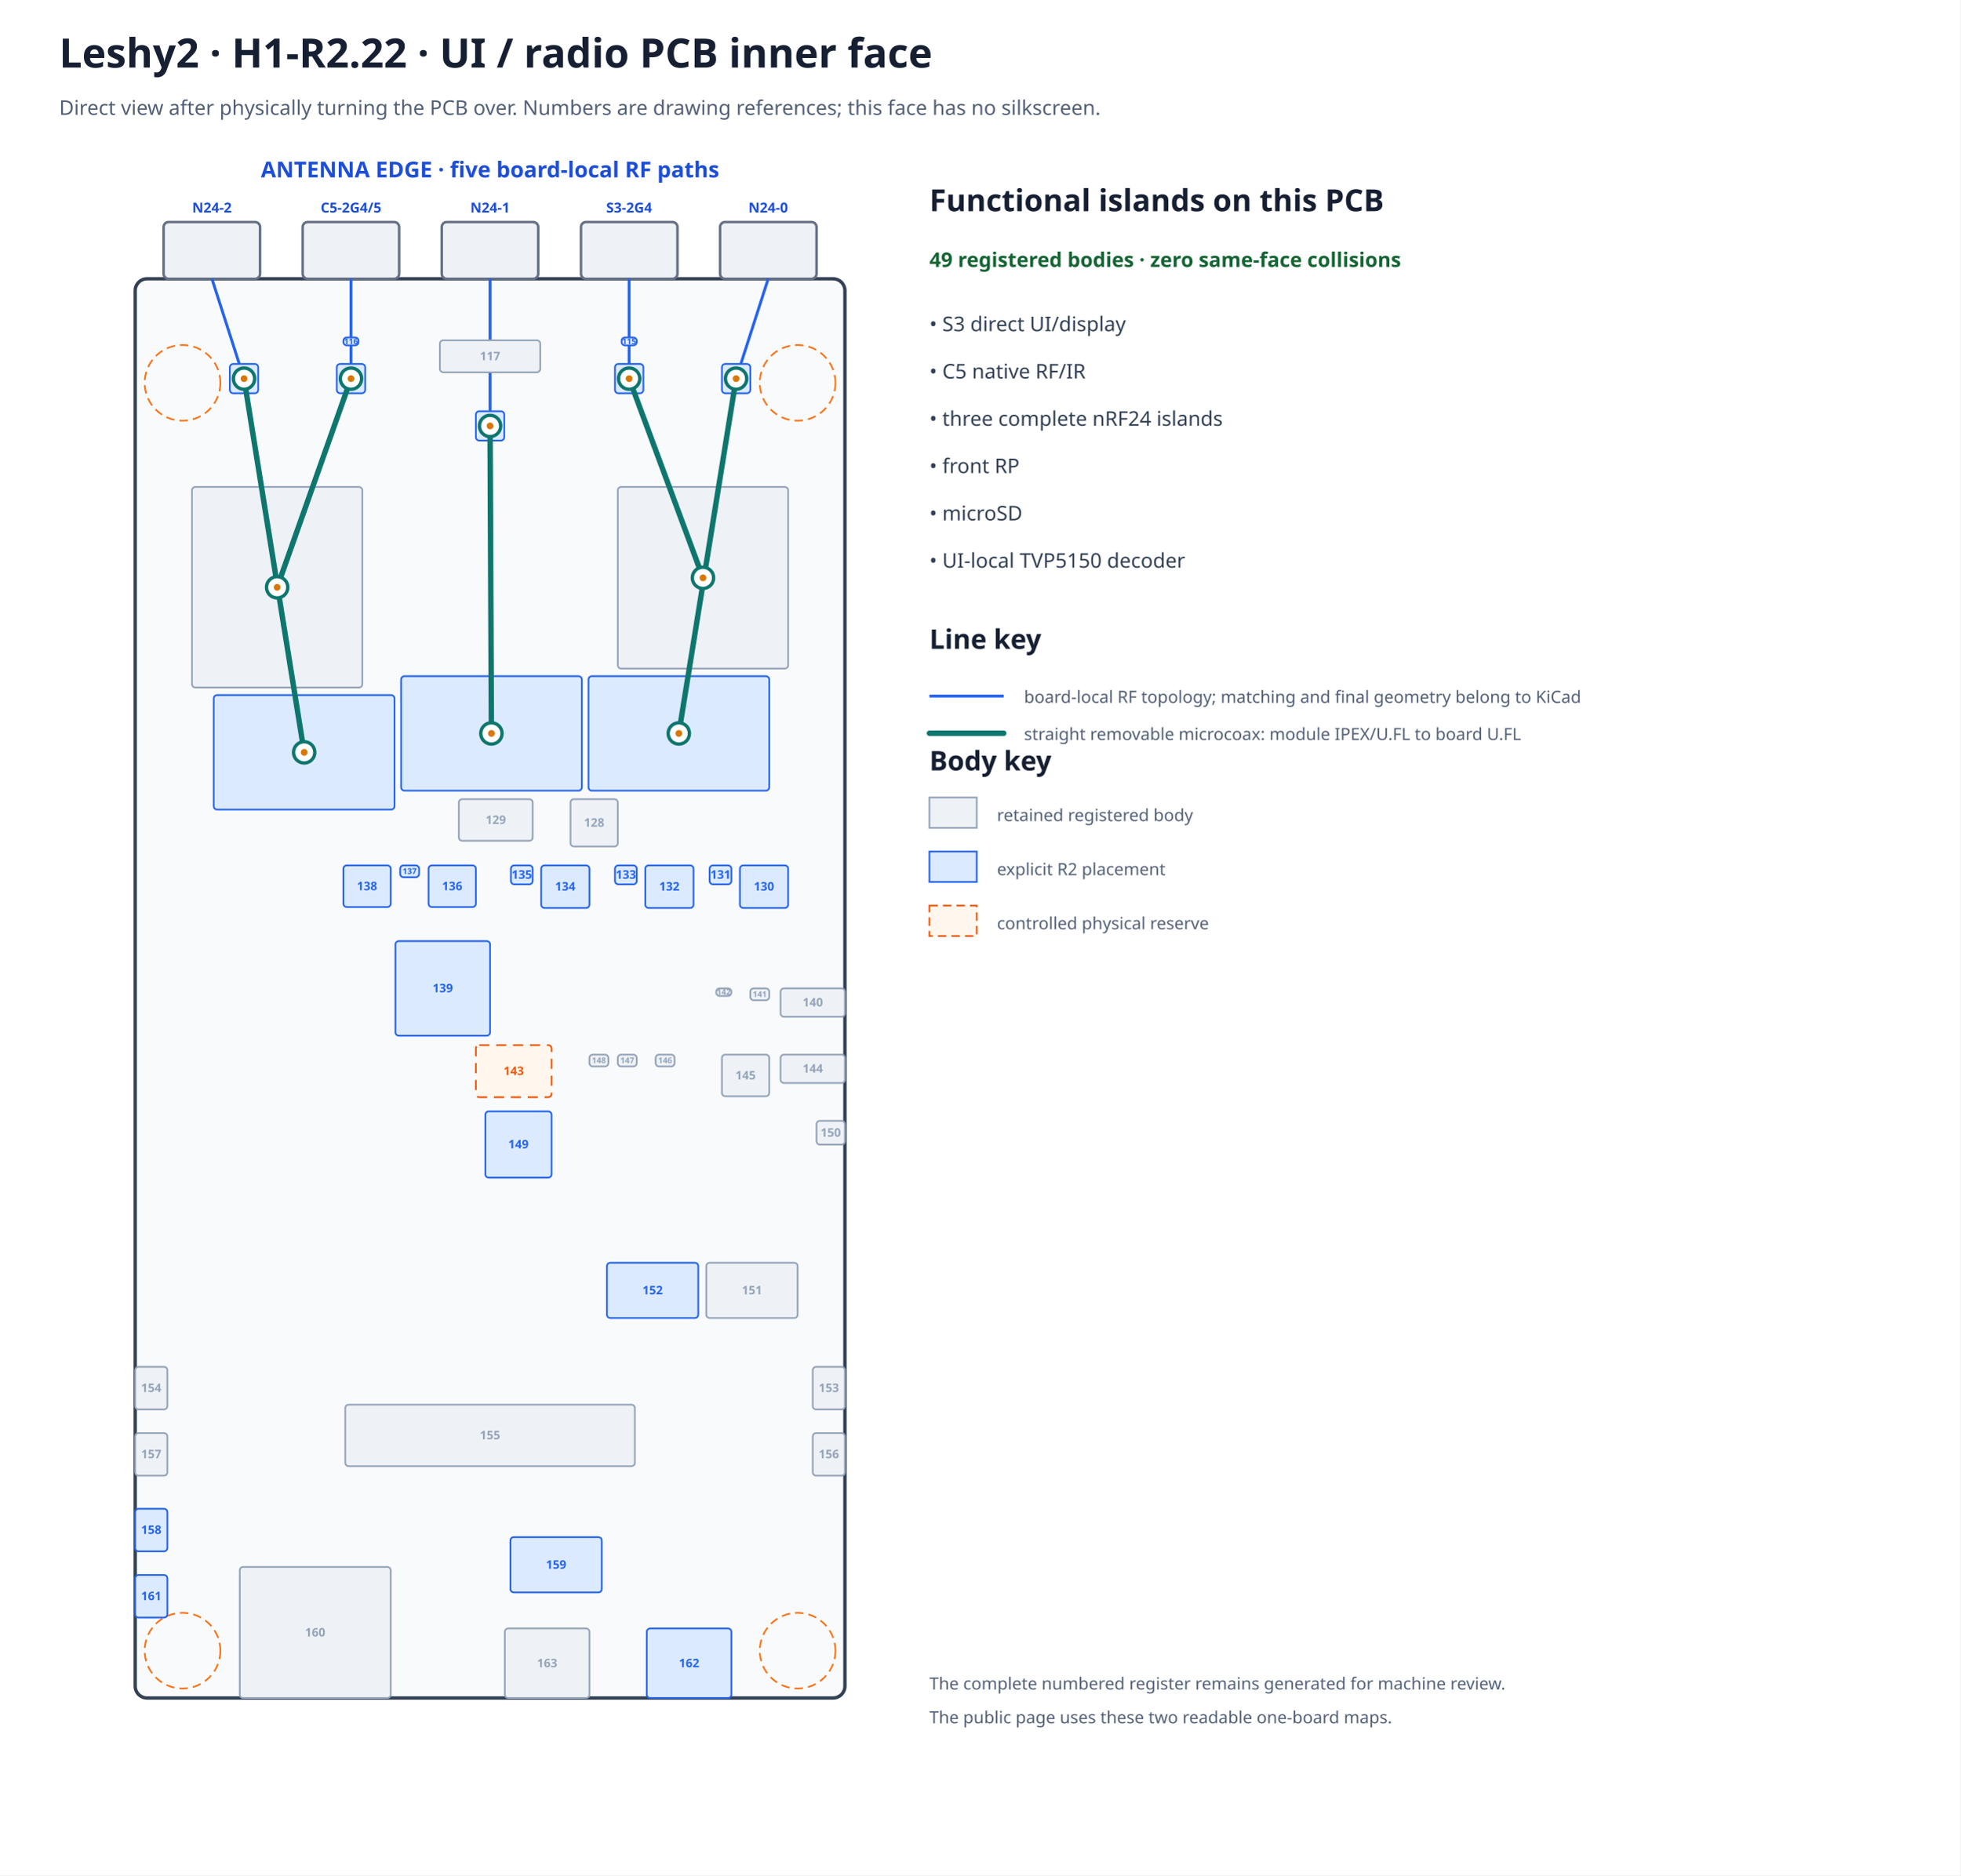
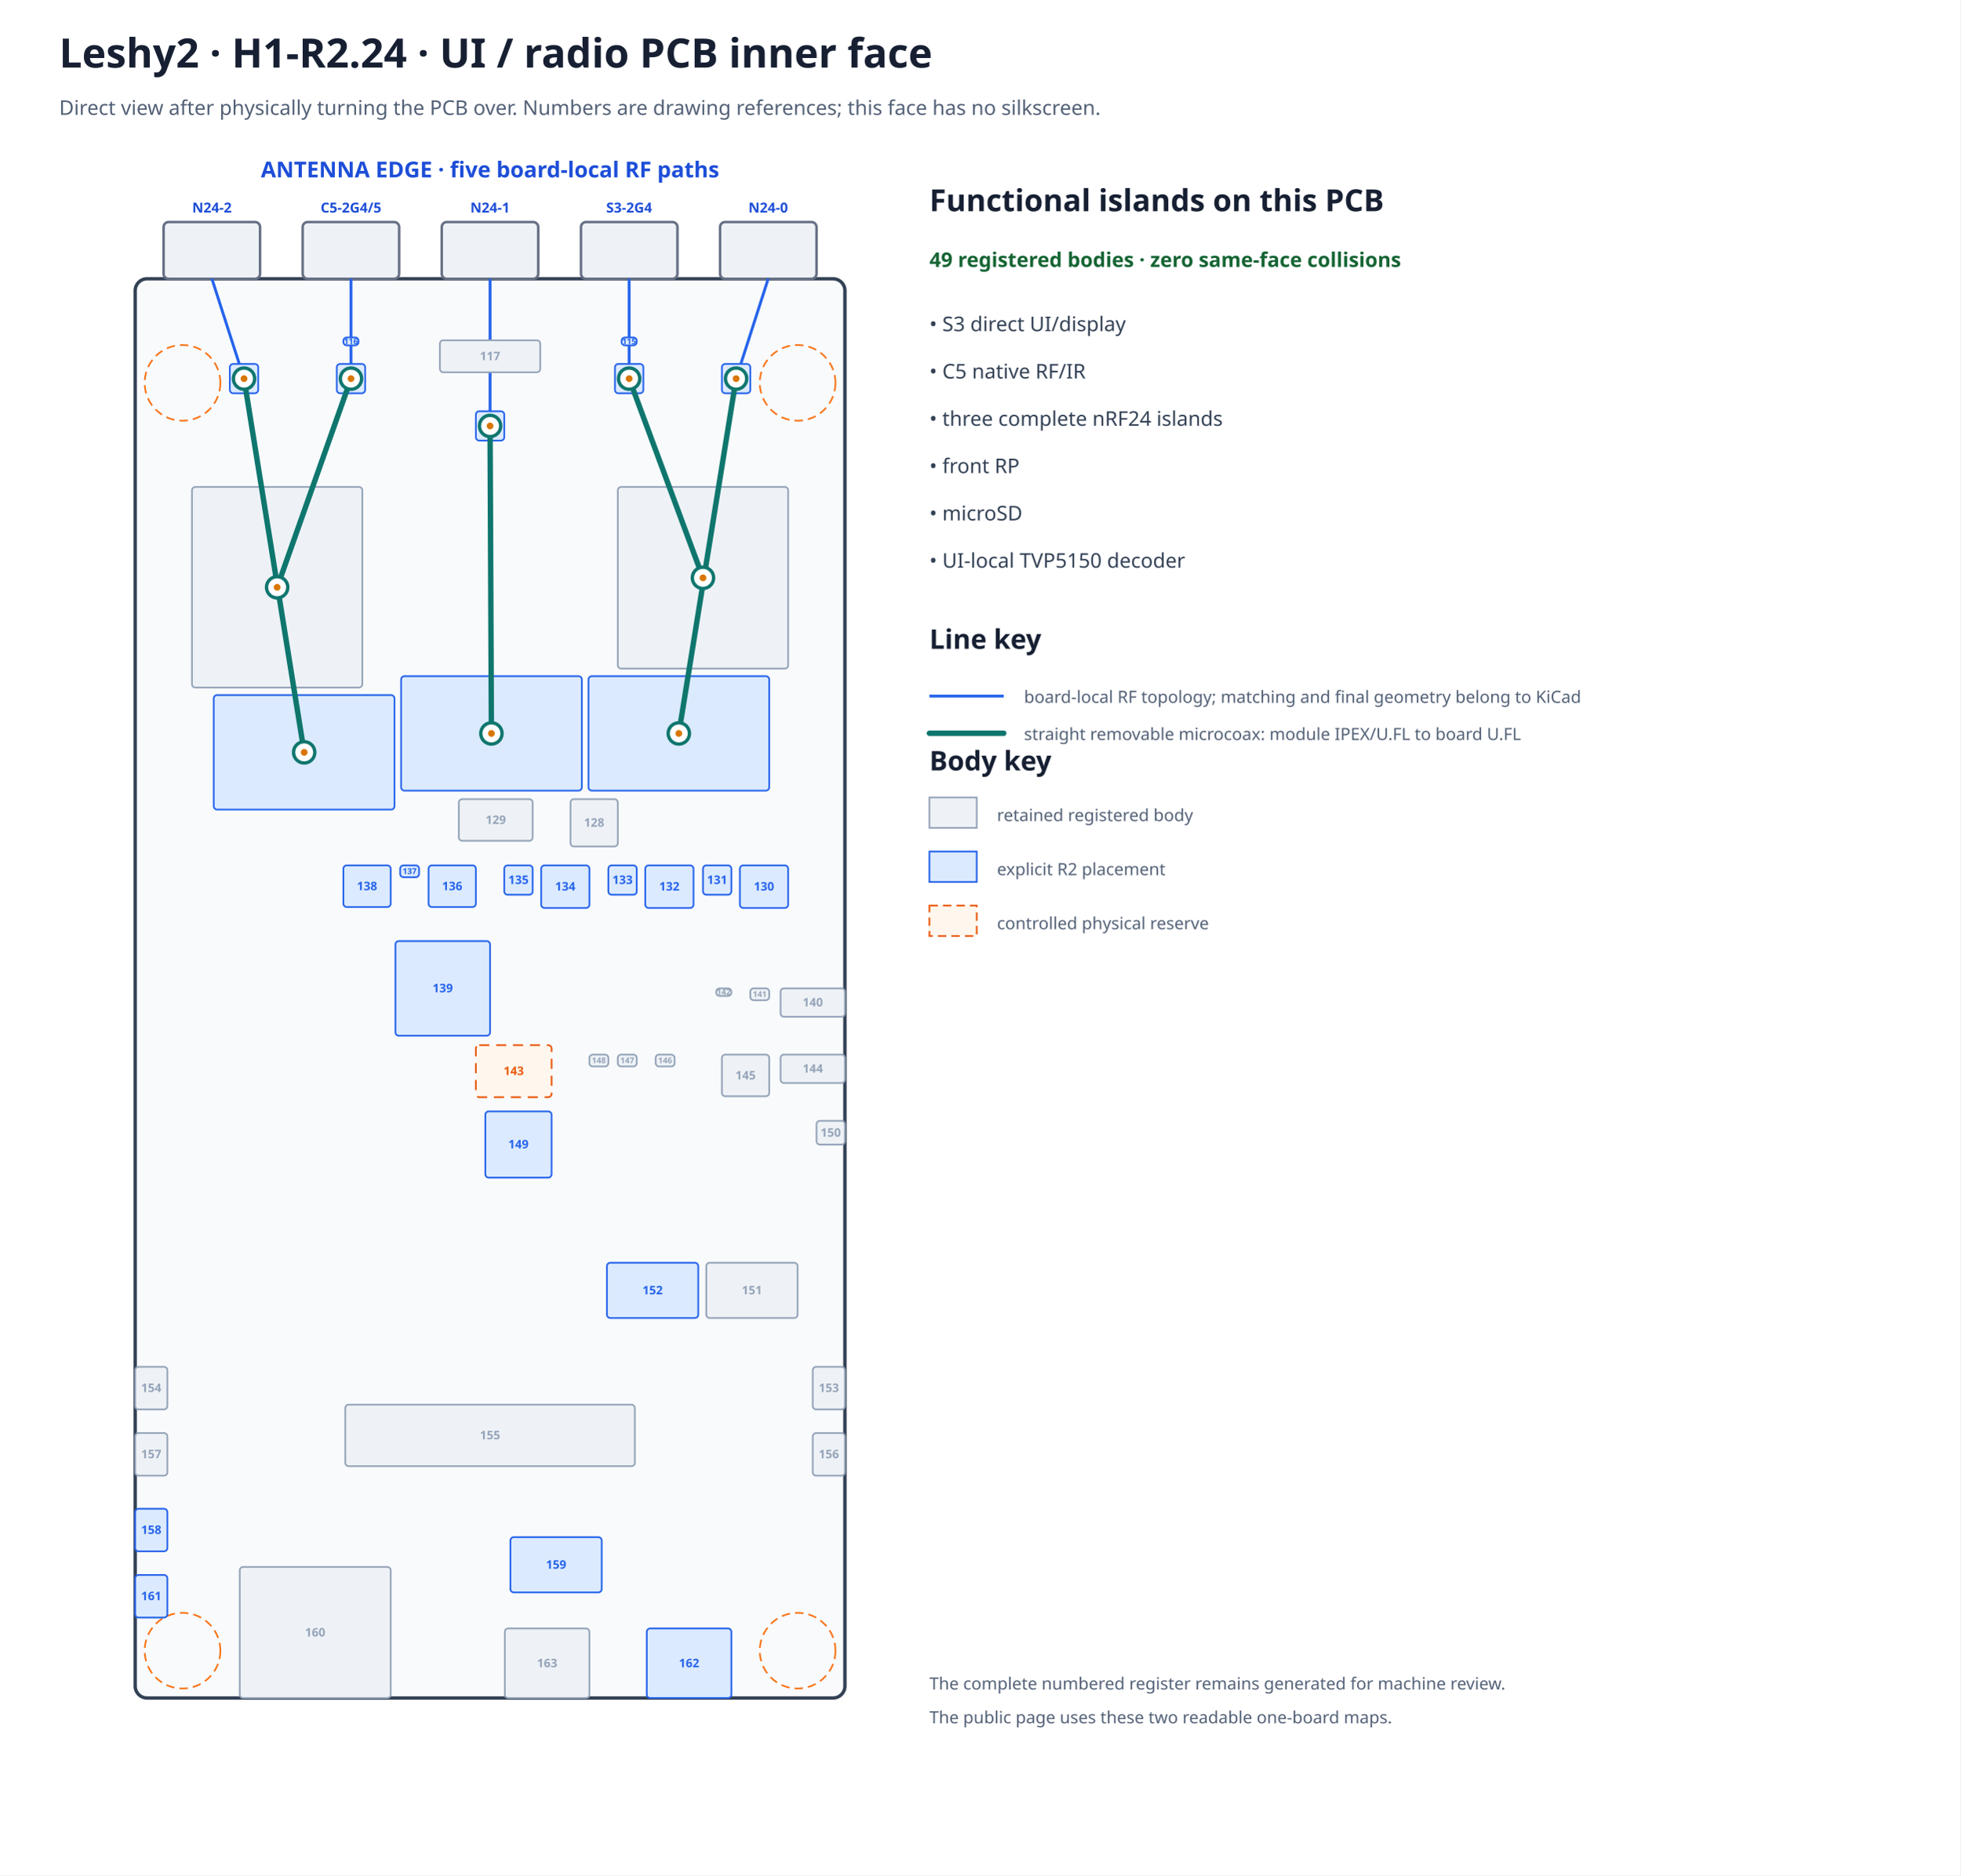
- <svg xmlns="http://www.w3.org/2000/svg" width="1160" height="1110" viewBox="0 0 1160 1110" data-marker="H1-R2.22" data-frame="ui-inner" data-inner-silkscreen="none">
+ <svg xmlns="http://www.w3.org/2000/svg" width="1160" height="1110" viewBox="0 0 1160 1110" data-marker="H1-R2.24" data-frame="ui-inner" data-inner-silkscreen="none">
  <rect width="100%" height="100%" fill="#ffffff" />
-   <text x="35.0" y="40.0" font-family="sans-serif" font-size="24" font-weight="bold" text-anchor="start" fill="#172033">Leshy2 · H1-R2.22 · UI / radio PCB inner face</text>
+   <text x="35.0" y="40.0" font-family="sans-serif" font-size="24" font-weight="bold" text-anchor="start" fill="#172033">Leshy2 · H1-R2.24 · UI / radio PCB inner face</text>
  <text x="35.0" y="68.0" font-family="sans-serif" font-size="12" font-weight="normal" text-anchor="start" fill="#526076">Direct view after physically turning the PCB over. Numbers are drawing references; this face has no silkscreen.</text>
  <text x="290.0" y="105.0" font-family="sans-serif" font-size="13" font-weight="bold" text-anchor="middle" fill="#1d4ed8">ANTENNA EDGE · five board-local RF paths</text>
  <rect x="80.0" y="165.0" width="420.0" height="840.0" rx="7" fill="#f8fafc" stroke="#334155" stroke-width="2" />
  <rect x="426.1" y="131.4" width="57.1" height="33.6" rx="3" fill="#eef2f6" stroke="#667085" stroke-width="1.5" />
  <text x="454.6" y="125.8" font-family="sans-serif" font-size="8.2" font-weight="bold" text-anchor="middle" fill="#1d4ed8">N24-0</text>
  <rect x="343.8" y="131.4" width="57.1" height="33.6" rx="3" fill="#eef2f6" stroke="#667085" stroke-width="1.5" />
  <text x="372.3" y="125.8" font-family="sans-serif" font-size="8.2" font-weight="bold" text-anchor="middle" fill="#1d4ed8">S3-2G4</text>
  <rect x="261.4" y="131.4" width="57.1" height="33.6" rx="3" fill="#eef2f6" stroke="#667085" stroke-width="1.5" />
  <text x="290.0" y="125.8" font-family="sans-serif" font-size="8.2" font-weight="bold" text-anchor="middle" fill="#1d4ed8">N24-1</text>
  <rect x="179.1" y="131.4" width="57.1" height="33.6" rx="3" fill="#eef2f6" stroke="#667085" stroke-width="1.5" />
  <text x="207.7" y="125.8" font-family="sans-serif" font-size="8.2" font-weight="bold" text-anchor="middle" fill="#1d4ed8">C5-2G4/5</text>
  <rect x="96.8" y="131.4" width="57.1" height="33.6" rx="3" fill="#eef2f6" stroke="#667085" stroke-width="1.5" />
  <text x="125.4" y="125.8" font-family="sans-serif" font-size="8.2" font-weight="bold" text-anchor="middle" fill="#1d4ed8">N24-2</text>
  <circle cx="472.0" cy="226.6" r="22.4" fill="none" stroke="#f97316" stroke-dasharray="5 3" />
  <circle cx="108.0" cy="226.6" r="22.4" fill="none" stroke="#f97316" stroke-dasharray="5 3" />
  <circle cx="472.0" cy="977.0" r="22.4" fill="none" stroke="#f97316" stroke-dasharray="5 3" />
  <circle cx="108.0" cy="977.0" r="22.4" fill="none" stroke="#f97316" stroke-dasharray="5 3" />
  <g id="antenna-pcb-topology" data-topology-source="r2" data-route-state="pre-ecad-topology-only">
    <polyline points="435.6,224.1 454.6,165.0" fill="none" stroke="#2563eb" stroke-width="1.7" data-path="N24-0" data-branch="main" data-medium="controlled-50-ohm-pcb" />
    <polyline points="372.3,224.1 372.3,202.1 372.3,165.0" fill="none" stroke="#2563eb" stroke-width="1.7" data-path="S3-2G4" data-branch="main" data-medium="controlled-50-ohm-pcb" />
    <polyline points="290.0,252.1 290.0,165.0" fill="none" stroke="#2563eb" stroke-width="1.7" data-path="N24-1" data-branch="main" data-medium="controlled-50-ohm-pcb" />
    <polyline points="207.7,224.1 207.7,202.1 207.7,165.0" fill="none" stroke="#2563eb" stroke-width="1.7" data-path="C5-2G4/5" data-branch="main" data-medium="controlled-50-ohm-pcb" />
    <polyline points="144.4,224.1 125.4,165.0" fill="none" stroke="#2563eb" stroke-width="1.7" data-path="N24-2" data-branch="main" data-medium="controlled-50-ohm-pcb" />
  </g>
  <rect x="367.84" y="199.72" width="8.96" height="4.70" rx="2" fill="#dbeafe" stroke="#2563eb" stroke-width="1" data-instance="s3_rf_coupler_r2" data-mpn="CP0603Q5425ENTR" />
  <text x="372.3" y="203.7" font-family="sans-serif" font-size="4.8" font-weight="bold" text-anchor="middle" fill="#2563eb">115</text>
  <rect x="203.20" y="199.72" width="8.96" height="4.70" rx="2" fill="#dbeafe" stroke="#2563eb" stroke-width="1" data-instance="c5_rf_coupler_r2" data-mpn="CP0603Q5425ENTR" />
  <text x="207.7" y="203.7" font-family="sans-serif" font-size="4.8" font-weight="bold" text-anchor="middle" fill="#2563eb">116</text>
  <rect x="260.32" y="201.40" width="59.36" height="18.93" rx="2" fill="#eef2f6" stroke="#94a3b8" stroke-width="1" data-instance="display_connector" data-mpn="Hirose DF40C(2.0)-40DS-0.4V(58)" />
  <text x="290.0" y="213.2" font-family="sans-serif" font-size="7.0" font-weight="bold" text-anchor="middle" fill="#94a3b8">117</text>
  <rect x="427.20" y="215.40" width="16.80" height="17.36" rx="2" fill="#dbeafe" stroke="#2563eb" stroke-width="1" data-instance="nrf0_rf_board_connector_r2" data-mpn="U.FL-R-SMT-1(10)" />
  <text x="435.6" y="226.4" font-family="sans-serif" font-size="7.0" font-weight="bold" text-anchor="middle" fill="#2563eb">118</text>
  <rect x="363.92" y="215.40" width="16.80" height="17.36" rx="2" fill="#dbeafe" stroke="#2563eb" stroke-width="1" data-instance="s3_rf_board_connector_r2" data-mpn="U.FL-R-SMT-1(10)" />
  <text x="372.3" y="226.4" font-family="sans-serif" font-size="7.0" font-weight="bold" text-anchor="middle" fill="#2563eb">119</text>
  <rect x="199.28" y="215.40" width="16.80" height="17.36" rx="2" fill="#dbeafe" stroke="#2563eb" stroke-width="1" data-instance="c5_rf_board_connector_r2" data-mpn="U.FL-R-SMT-1(10)" />
  <text x="207.7" y="226.4" font-family="sans-serif" font-size="7.0" font-weight="bold" text-anchor="middle" fill="#2563eb">120</text>
  <rect x="136.00" y="215.40" width="16.80" height="17.36" rx="2" fill="#dbeafe" stroke="#2563eb" stroke-width="1" data-instance="nrf2_rf_board_connector_r2" data-mpn="U.FL-R-SMT-1(10)" />
  <text x="144.4" y="226.4" font-family="sans-serif" font-size="7.0" font-weight="bold" text-anchor="middle" fill="#2563eb">121</text>
  <rect x="281.60" y="243.40" width="16.80" height="17.36" rx="2" fill="#dbeafe" stroke="#2563eb" stroke-width="1" data-instance="nrf1_rf_board_connector_r2" data-mpn="U.FL-R-SMT-1(10)" />
  <text x="290.0" y="254.4" font-family="sans-serif" font-size="7.0" font-weight="bold" text-anchor="middle" fill="#2563eb">122</text>
  <rect x="365.60" y="288.20" width="100.80" height="107.52" rx="2" fill="#eef2f6" stroke="#94a3b8" stroke-width="1" data-instance="s3" data-mpn="ESP32-S3-WROOM-1U-N16R8" />
  <text x="416.0" y="344.3" font-family="sans-serif" font-size="7.0" font-weight="bold" text-anchor="middle" fill="#94a3b8">123</text>
  <rect x="113.60" y="288.20" width="100.80" height="118.72" rx="2" fill="#eef2f6" stroke="#94a3b8" stroke-width="1" data-instance="c5" data-mpn="ESP32-C5-WROOM-1U-N8R8" />
  <text x="164.0" y="349.9" font-family="sans-serif" font-size="7.0" font-weight="bold" text-anchor="middle" fill="#94a3b8">124</text>
  <rect x="348.24" y="400.20" width="106.96" height="67.76" rx="2" fill="#dbeafe" stroke="#2563eb" stroke-width="1" data-instance="nrf0_r2" data-mpn="E01-ML01IPX" />
  <text x="401.7" y="436.4" font-family="sans-serif" font-size="7.0" font-weight="bold" text-anchor="middle" fill="#2563eb">125</text>
  <rect x="237.36" y="400.20" width="106.96" height="67.76" rx="2" fill="#dbeafe" stroke="#2563eb" stroke-width="1" data-instance="nrf1_r2" data-mpn="E01-ML01IPX" />
  <text x="290.8" y="436.4" font-family="sans-serif" font-size="7.0" font-weight="bold" text-anchor="middle" fill="#2563eb">126</text>
  <rect x="126.48" y="411.40" width="106.96" height="67.76" rx="2" fill="#dbeafe" stroke="#2563eb" stroke-width="1" data-instance="nrf2_r2" data-mpn="E01-ML01IPX" />
  <text x="180.0" y="447.6" font-family="sans-serif" font-size="7.0" font-weight="bold" text-anchor="middle" fill="#2563eb">127</text>
  <rect x="337.60" y="473.00" width="28.00" height="28.00" rx="2" fill="#eef2f6" stroke="#94a3b8" stroke-width="1" data-instance="slow_io" data-mpn="TCA6424ARGJR" />
  <text x="351.6" y="489.3" font-family="sans-serif" font-size="7.0" font-weight="bold" text-anchor="middle" fill="#94a3b8">128</text>
  <rect x="271.52" y="473.00" width="43.68" height="24.64" rx="2" fill="#eef2f6" stroke="#94a3b8" stroke-width="1" data-instance="ui_matrix_io" data-mpn="TCA9539PWR" />
  <text x="293.4" y="487.7" font-family="sans-serif" font-size="7.0" font-weight="bold" text-anchor="middle" fill="#94a3b8">129</text>
  <rect x="437.84" y="512.20" width="28.56" height="25.20" rx="2" fill="#dbeafe" stroke="#2563eb" stroke-width="1" data-instance="nrf0_host_buffer_r2" data-mpn="74LVC126APW,118" />
  <text x="452.1" y="527.1" font-family="sans-serif" font-size="7.0" font-weight="bold" text-anchor="middle" fill="#2563eb">130</text>
-   <rect x="419.92" y="512.20" width="12.88" height="11.20" rx="2" fill="#dbeafe" stroke="#2563eb" stroke-width="1" data-instance="nrf0_return_buffer_r2" data-mpn="74LVC2G126DC,125" />
-   <text x="426.4" y="520.1" font-family="sans-serif" font-size="7.0" font-weight="bold" text-anchor="middle" fill="#2563eb">131</text>
+   <rect x="416.00" y="512.20" width="16.80" height="17.36" rx="2" fill="#dbeafe" stroke="#2563eb" stroke-width="1" data-instance="nrf0_return_buffer_r2" data-mpn="74LVC2G126DP,125" />
+   <text x="424.4" y="523.2" font-family="sans-serif" font-size="7.0" font-weight="bold" text-anchor="middle" fill="#2563eb">131</text>
  <rect x="381.84" y="512.20" width="28.56" height="25.20" rx="2" fill="#dbeafe" stroke="#2563eb" stroke-width="1" data-instance="nrf1_host_buffer_r2" data-mpn="74LVC126APW,118" />
  <text x="396.1" y="527.1" font-family="sans-serif" font-size="7.0" font-weight="bold" text-anchor="middle" fill="#2563eb">132</text>
-   <rect x="363.92" y="512.20" width="12.88" height="11.20" rx="2" fill="#dbeafe" stroke="#2563eb" stroke-width="1" data-instance="nrf1_return_buffer_r2" data-mpn="74LVC2G126DC,125" />
-   <text x="370.4" y="520.1" font-family="sans-serif" font-size="7.0" font-weight="bold" text-anchor="middle" fill="#2563eb">133</text>
+   <rect x="360.00" y="512.20" width="16.80" height="17.36" rx="2" fill="#dbeafe" stroke="#2563eb" stroke-width="1" data-instance="nrf1_return_buffer_r2" data-mpn="74LVC2G126DP,125" />
+   <text x="368.4" y="523.2" font-family="sans-serif" font-size="7.0" font-weight="bold" text-anchor="middle" fill="#2563eb">133</text>
  <rect x="320.24" y="512.20" width="28.56" height="25.20" rx="2" fill="#dbeafe" stroke="#2563eb" stroke-width="1" data-instance="nrf2_host_buffer_r2" data-mpn="74LVC126APW,118" />
  <text x="334.5" y="527.1" font-family="sans-serif" font-size="7.0" font-weight="bold" text-anchor="middle" fill="#2563eb">134</text>
-   <rect x="302.32" y="512.20" width="12.88" height="11.20" rx="2" fill="#dbeafe" stroke="#2563eb" stroke-width="1" data-instance="nrf2_return_buffer_r2" data-mpn="74LVC2G126DC,125" />
-   <text x="308.8" y="520.1" font-family="sans-serif" font-size="7.0" font-weight="bold" text-anchor="middle" fill="#2563eb">135</text>
+   <rect x="298.40" y="512.20" width="16.80" height="17.36" rx="2" fill="#dbeafe" stroke="#2563eb" stroke-width="1" data-instance="nrf2_return_buffer_r2" data-mpn="74LVC2G126DP,125" />
+   <text x="306.8" y="523.2" font-family="sans-serif" font-size="7.0" font-weight="bold" text-anchor="middle" fill="#2563eb">135</text>
  <rect x="253.60" y="512.20" width="28.00" height="24.64" rx="2" fill="#dbeafe" stroke="#2563eb" stroke-width="1" data-instance="safe_gate_a_r2" data-mpn="SN74LVC08APWR" />
  <text x="267.6" y="526.9" font-family="sans-serif" font-size="7.0" font-weight="bold" text-anchor="middle" fill="#2563eb">136</text>
  <rect x="236.80" y="512.20" width="11.20" height="7.00" rx="2" fill="#dbeafe" stroke="#2563eb" stroke-width="1" data-instance="nrf_backup_gate_r2" data-mpn="SN74LVC1G08DCKR" />
  <text x="242.4" y="517.3" font-family="sans-serif" font-size="4.8" font-weight="bold" text-anchor="middle" fill="#2563eb">137</text>
  <rect x="203.20" y="512.20" width="28.00" height="24.64" rx="2" fill="#dbeafe" stroke="#2563eb" stroke-width="1" data-instance="nrf_evidence_cmp_r2" data-mpn="TLV1824PWR" />
  <text x="217.2" y="526.9" font-family="sans-serif" font-size="7.0" font-weight="bold" text-anchor="middle" fill="#2563eb">138</text>
  <rect x="234.00" y="557.00" width="56.00" height="56.00" rx="2" fill="#dbeafe" stroke="#2563eb" stroke-width="1" data-instance="hub_rp" data-mpn="SC1512-A4" />
  <text x="262.0" y="587.3" font-family="sans-serif" font-size="7.0" font-weight="bold" text-anchor="middle" fill="#2563eb">139</text>
  <rect x="461.92" y="585.00" width="38.08" height="16.80" rx="2" fill="#eef2f6" stroke="#94a3b8" stroke-width="1" data-instance="ir_demod" data-mpn="Vishay TSOP75238TT" />
  <text x="481.0" y="595.7" font-family="sans-serif" font-size="7.0" font-weight="bold" text-anchor="middle" fill="#94a3b8">140</text>
  <rect x="444.00" y="585.00" width="11.20" height="7.00" rx="2" fill="#eef2f6" stroke="#94a3b8" stroke-width="1" data-instance="ir_safe_gate" data-mpn="SN74LVC1G08DCKR" />
  <text x="449.6" y="590.1" font-family="sans-serif" font-size="4.8" font-weight="bold" text-anchor="middle" fill="#94a3b8">141</text>
  <rect x="423.84" y="585.00" width="8.96" height="4.48" rx="2" fill="#eef2f6" stroke="#94a3b8" stroke-width="1" data-instance="ui_zone_ntc" data-mpn="TDK B57332V5103F360" />
  <text x="428.3" y="588.8" font-family="sans-serif" font-size="4.8" font-weight="bold" text-anchor="middle" fill="#94a3b8">142</text>
  <rect x="281.60" y="618.60" width="44.80" height="30.80" rx="2" fill="#fff7ed" stroke="#ea580c" stroke-width="1" stroke-dasharray="6 4" data-instance="fpv_power_reserve" data-mpn="PHYSICAL RESERVE" />
  <text x="304.0" y="636.3" font-family="sans-serif" font-size="7.0" font-weight="bold" text-anchor="middle" fill="#ea580c">143</text>
  <rect x="461.92" y="624.20" width="38.08" height="16.80" rx="2" fill="#eef2f6" stroke="#94a3b8" stroke-width="1" data-instance="ir_carrier" data-mpn="Vishay TSMP95000TT" />
  <text x="481.0" y="634.9" font-family="sans-serif" font-size="7.0" font-weight="bold" text-anchor="middle" fill="#94a3b8">144</text>
  <rect x="427.20" y="624.20" width="28.00" height="24.64" rx="2" fill="#eef2f6" stroke="#94a3b8" stroke-width="1" data-instance="evidence_cmp_a" data-mpn="TLV1824PWR" />
  <text x="441.2" y="638.9" font-family="sans-serif" font-size="7.0" font-weight="bold" text-anchor="middle" fill="#94a3b8">145</text>
  <rect x="388.00" y="624.20" width="11.20" height="7.00" rx="2" fill="#eef2f6" stroke="#94a3b8" stroke-width="1" data-instance="safe_reset_sink_a" data-mpn="Diodes Incorporated 2N7002DW-7-F" />
  <text x="393.6" y="629.3" font-family="sans-serif" font-size="4.8" font-weight="bold" text-anchor="middle" fill="#94a3b8">146</text>
  <rect x="365.60" y="624.20" width="11.20" height="7.00" rx="2" fill="#eef2f6" stroke="#94a3b8" stroke-width="1" data-instance="safe_c5_reset_buffer" data-mpn="Texas Instruments SN74LVC1G06DCKR" />
  <text x="371.2" y="629.3" font-family="sans-serif" font-size="4.8" font-weight="bold" text-anchor="middle" fill="#94a3b8">147</text>
  <rect x="348.80" y="624.20" width="11.20" height="7.00" rx="2" fill="#eef2f6" stroke="#94a3b8" stroke-width="1" data-instance="safe_c5_fault_reset_buffer" data-mpn="SN74LVC1G07DCKR" />
  <text x="354.4" y="629.3" font-family="sans-serif" font-size="4.8" font-weight="bold" text-anchor="middle" fill="#94a3b8">148</text>
  <rect x="287.20" y="657.80" width="39.20" height="39.20" rx="2" fill="#dbeafe" stroke="#2563eb" stroke-width="1" data-instance="fpv_decoder" data-mpn="TVP5150AM1PBS" />
  <text x="306.8" y="679.7" font-family="sans-serif" font-size="7.0" font-weight="bold" text-anchor="middle" fill="#2563eb">149</text>
  <rect x="483.20" y="663.40" width="16.80" height="14.06" rx="2" fill="#eef2f6" stroke="#94a3b8" stroke-width="1" data-instance="ir_emitter" data-mpn="Vishay VSMY14940" />
  <text x="491.6" y="672.8" font-family="sans-serif" font-size="7.0" font-weight="bold" text-anchor="middle" fill="#94a3b8">150</text>
  <rect x="417.96" y="747.40" width="54.04" height="32.70" rx="2" fill="#eef2f6" stroke="#94a3b8" stroke-width="1" data-instance="s3_dbg_header" data-mpn="Samtec FTSH-105-01-L-DV-K-P-TR" />
  <text x="445.0" y="766.1" font-family="sans-serif" font-size="7.0" font-weight="bold" text-anchor="middle" fill="#94a3b8">151</text>
  <rect x="359.16" y="747.40" width="54.04" height="32.70" rx="2" fill="#dbeafe" stroke="#2563eb" stroke-width="1" data-instance="c5_dbg_header_r2" data-mpn="FTSH-105-01-L-DV-K-P-TR" />
  <text x="386.2" y="766.1" font-family="sans-serif" font-size="7.0" font-weight="bold" text-anchor="middle" fill="#2563eb">152</text>
  <rect x="480.96" y="809.00" width="19.04" height="25.20" rx="2" fill="#eef2f6" stroke="#94a3b8" stroke-width="1" data-instance="s3_reset_button" data-mpn="Alps Alpine SKRTLAE010" />
  <text x="490.5" y="823.9" font-family="sans-serif" font-size="7.0" font-weight="bold" text-anchor="middle" fill="#94a3b8">153</text>
  <rect x="80.00" y="809.00" width="19.04" height="25.20" rx="2" fill="#eef2f6" stroke="#94a3b8" stroke-width="1" data-instance="c5_reset_button" data-mpn="Alps Alpine SKRTLAE010" />
  <text x="89.5" y="823.9" font-family="sans-serif" font-size="7.0" font-weight="bold" text-anchor="middle" fill="#94a3b8">154</text>
  <rect x="204.32" y="831.40" width="171.36" height="36.40" rx="2" fill="#eef2f6" stroke="#94a3b8" stroke-width="1" data-instance="m1_ui_plug" data-mpn="Hirose FX8C-80P-SV1(92)" />
  <text x="290.0" y="851.9" font-family="sans-serif" font-size="7.0" font-weight="bold" text-anchor="middle" fill="#94a3b8">155</text>
  <rect x="480.96" y="848.20" width="19.04" height="25.20" rx="2" fill="#eef2f6" stroke="#94a3b8" stroke-width="1" data-instance="s3_boot_button" data-mpn="Alps Alpine SKRTLAE010" />
  <text x="490.5" y="863.1" font-family="sans-serif" font-size="7.0" font-weight="bold" text-anchor="middle" fill="#94a3b8">156</text>
  <rect x="80.00" y="848.20" width="19.04" height="25.20" rx="2" fill="#eef2f6" stroke="#94a3b8" stroke-width="1" data-instance="c5_boot_button" data-mpn="Alps Alpine SKRTLAE010" />
  <text x="89.5" y="863.1" font-family="sans-serif" font-size="7.0" font-weight="bold" text-anchor="middle" fill="#94a3b8">157</text>
  <rect x="80.00" y="893.00" width="19.04" height="25.20" rx="2" fill="#dbeafe" stroke="#2563eb" stroke-width="1" data-instance="hub_reset_button" data-mpn="SKRTLAE010" />
  <text x="89.5" y="907.9" font-family="sans-serif" font-size="7.0" font-weight="bold" text-anchor="middle" fill="#2563eb">158</text>
  <rect x="302.04" y="909.80" width="54.04" height="32.70" rx="2" fill="#dbeafe" stroke="#2563eb" stroke-width="1" data-instance="hub_dbg_header" data-mpn="FTSH-105-01-L-DV-K-P-TR" />
  <text x="329.1" y="928.5" font-family="sans-serif" font-size="7.0" font-weight="bold" text-anchor="middle" fill="#2563eb">159</text>
  <rect x="141.88" y="927.44" width="89.32" height="77.56" rx="2" fill="#eef2f6" stroke="#94a3b8" stroke-width="1" data-instance="sd" data-mpn="Hirose DM3AT-SF-PEJM5" />
  <text x="186.5" y="968.6" font-family="sans-serif" font-size="7.0" font-weight="bold" text-anchor="middle" fill="#94a3b8">160</text>
  <rect x="80.00" y="932.20" width="19.04" height="25.20" rx="2" fill="#dbeafe" stroke="#2563eb" stroke-width="1" data-instance="hub_boot_button" data-mpn="SKRTLAE010" />
  <text x="89.5" y="947.1" font-family="sans-serif" font-size="7.0" font-weight="bold" text-anchor="middle" fill="#2563eb">161</text>
  <rect x="382.74" y="963.84" width="50.06" height="41.16" rx="2" fill="#dbeafe" stroke="#2563eb" stroke-width="1" data-instance="hub_service_usb_connector" data-mpn="USB4105-GF-A" />
  <text x="407.8" y="986.8" font-family="sans-serif" font-size="7.0" font-weight="bold" text-anchor="middle" fill="#2563eb">162</text>
  <rect x="298.74" y="963.84" width="50.06" height="41.16" rx="2" fill="#eef2f6" stroke="#94a3b8" stroke-width="1" data-instance="c5_service_usb_connector" data-mpn="GCT USB4105-GF-A" />
  <text x="323.8" y="986.8" font-family="sans-serif" font-size="7.0" font-weight="bold" text-anchor="middle" fill="#94a3b8">163</text>
  <g id="antenna-removable-media" data-topology-source="r2">
    <polyline points="401.7,434.1 435.6,224.1" fill="none" stroke="#0f766e" stroke-width="3.2" stroke-linecap="round" data-path="N24-0" data-medium="removable-microcoax" />
    <polyline points="416.0,342.0 372.3,224.1" fill="none" stroke="#0f766e" stroke-width="3.2" stroke-linecap="round" data-path="S3-2G4" data-medium="removable-microcoax" />
    <polyline points="290.8,434.1 290.0,252.1" fill="none" stroke="#0f766e" stroke-width="3.2" stroke-linecap="round" data-path="N24-1" data-medium="removable-microcoax" />
    <polyline points="164.0,347.6 207.7,224.1" fill="none" stroke="#0f766e" stroke-width="3.2" stroke-linecap="round" data-path="C5-2G4/5" data-medium="removable-microcoax" />
    <polyline points="180.0,445.3 144.4,224.1" fill="none" stroke="#0f766e" stroke-width="3.2" stroke-linecap="round" data-path="N24-2" data-medium="removable-microcoax" />
    <circle cx="401.7" cy="434.1" r="6.3" fill="#ffffff" stroke="#0f766e" stroke-width="2" data-path="N24-0" data-part="module-rf-connector" data-connector-kind="IPEX" />
    <circle cx="401.7" cy="434.1" r="2.0" fill="#d97706" />
    <circle cx="435.6" cy="224.1" r="6.3" fill="#ffffff" stroke="#0f766e" stroke-width="2" data-path="N24-0" data-part="board-ufl" data-connector-kind="U.FL" data-mpn="U.FL-R-SMT-1(10)" />
    <circle cx="435.6" cy="224.1" r="2.0" fill="#d97706" />
    <circle cx="416.0" cy="342.0" r="6.3" fill="#ffffff" stroke="#0f766e" stroke-width="2" data-path="S3-2G4" data-part="module-rf-connector" data-connector-kind="U.FL" />
    <circle cx="416.0" cy="342.0" r="2.0" fill="#d97706" />
    <circle cx="372.3" cy="224.1" r="6.3" fill="#ffffff" stroke="#0f766e" stroke-width="2" data-path="S3-2G4" data-part="board-ufl" data-connector-kind="U.FL" data-mpn="U.FL-R-SMT-1(10)" />
    <circle cx="372.3" cy="224.1" r="2.0" fill="#d97706" />
    <circle cx="290.8" cy="434.1" r="6.3" fill="#ffffff" stroke="#0f766e" stroke-width="2" data-path="N24-1" data-part="module-rf-connector" data-connector-kind="IPEX" />
    <circle cx="290.8" cy="434.1" r="2.0" fill="#d97706" />
    <circle cx="290.0" cy="252.1" r="6.3" fill="#ffffff" stroke="#0f766e" stroke-width="2" data-path="N24-1" data-part="board-ufl" data-connector-kind="U.FL" data-mpn="U.FL-R-SMT-1(10)" />
    <circle cx="290.0" cy="252.1" r="2.0" fill="#d97706" />
    <circle cx="164.0" cy="347.6" r="6.3" fill="#ffffff" stroke="#0f766e" stroke-width="2" data-path="C5-2G4/5" data-part="module-rf-connector" data-connector-kind="U.FL" />
    <circle cx="164.0" cy="347.6" r="2.0" fill="#d97706" />
    <circle cx="207.7" cy="224.1" r="6.3" fill="#ffffff" stroke="#0f766e" stroke-width="2" data-path="C5-2G4/5" data-part="board-ufl" data-connector-kind="U.FL" data-mpn="U.FL-R-SMT-1(10)" />
    <circle cx="207.7" cy="224.1" r="2.0" fill="#d97706" />
    <circle cx="180.0" cy="445.3" r="6.3" fill="#ffffff" stroke="#0f766e" stroke-width="2" data-path="N24-2" data-part="module-rf-connector" data-connector-kind="IPEX" />
    <circle cx="180.0" cy="445.3" r="2.0" fill="#d97706" />
    <circle cx="144.4" cy="224.1" r="6.3" fill="#ffffff" stroke="#0f766e" stroke-width="2" data-path="N24-2" data-part="board-ufl" data-connector-kind="U.FL" data-mpn="U.FL-R-SMT-1(10)" />
    <circle cx="144.4" cy="224.1" r="2.0" fill="#d97706" />
  </g>
  <text x="550.0" y="125.0" font-family="sans-serif" font-size="18" font-weight="bold" text-anchor="start" fill="#172033">Functional islands on this PCB</text>
  <text x="550.0" y="158.0" font-family="sans-serif" font-size="12" font-weight="bold" text-anchor="start" fill="#166534">49 registered bodies · zero same-face collisions</text>
  <text x="550.0" y="196.0" font-family="sans-serif" font-size="12" font-weight="normal" text-anchor="start" fill="#334155">• S3 direct UI/display</text>
  <text x="550.0" y="224.0" font-family="sans-serif" font-size="12" font-weight="normal" text-anchor="start" fill="#334155">• C5 native RF/IR</text>
  <text x="550.0" y="252.0" font-family="sans-serif" font-size="12" font-weight="normal" text-anchor="start" fill="#334155">• three complete nRF24 islands</text>
  <text x="550.0" y="280.0" font-family="sans-serif" font-size="12" font-weight="normal" text-anchor="start" fill="#334155">• front RP</text>
  <text x="550.0" y="308.0" font-family="sans-serif" font-size="12" font-weight="normal" text-anchor="start" fill="#334155">• microSD</text>
  <text x="550.0" y="336.0" font-family="sans-serif" font-size="12" font-weight="normal" text-anchor="start" fill="#334155">• UI-local TVP5150 decoder</text>
  <text x="550.0" y="384.0" font-family="sans-serif" font-size="16" font-weight="bold" text-anchor="start" fill="#172033">Line key</text>
  <line x1="550" y1="412" x2="594" y2="412" stroke="#2563eb" stroke-width="1.7" />
  <text x="606.0" y="416.0" font-family="sans-serif" font-size="10" font-weight="normal" text-anchor="start" fill="#526076">board-local RF topology; matching and final geometry belong to KiCad</text>
  <line x1="550" y1="434" x2="594" y2="434" stroke="#0f766e" stroke-width="3.2" stroke-linecap="round" />
  <text x="606.0" y="438.0" font-family="sans-serif" font-size="10" font-weight="normal" text-anchor="start" fill="#526076">straight removable microcoax: module IPEX/U.FL to board U.FL</text>
  <text x="550.0" y="456.0" font-family="sans-serif" font-size="16" font-weight="bold" text-anchor="start" fill="#172033">Body key</text>
  <rect x="550" y="472.0" width="28" height="18" fill="#eef2f6" stroke="#94a3b8" />
  <text x="590.0" y="486.0" font-family="sans-serif" font-size="10" font-weight="normal" text-anchor="start" fill="#526076">retained registered body</text>
  <rect x="550" y="504.0" width="28" height="18" fill="#dbeafe" stroke="#2563eb" />
  <text x="590.0" y="518.0" font-family="sans-serif" font-size="10" font-weight="normal" text-anchor="start" fill="#526076">explicit R2 placement</text>
  <rect x="550" y="536.0" width="28" height="18" fill="#fff7ed" stroke="#ea580c" stroke-dasharray="5 3" />
  <text x="590.0" y="550.0" font-family="sans-serif" font-size="10" font-weight="normal" text-anchor="start" fill="#526076">controlled physical reserve</text>
  <text x="550.0" y="1000.0" font-family="sans-serif" font-size="10" font-weight="normal" text-anchor="start" fill="#526076">The complete numbered register remains generated for machine review.</text>
  <text x="550.0" y="1020.0" font-family="sans-serif" font-size="10" font-weight="normal" text-anchor="start" fill="#526076">The public page uses these two readable one-board maps.</text>
</svg>
